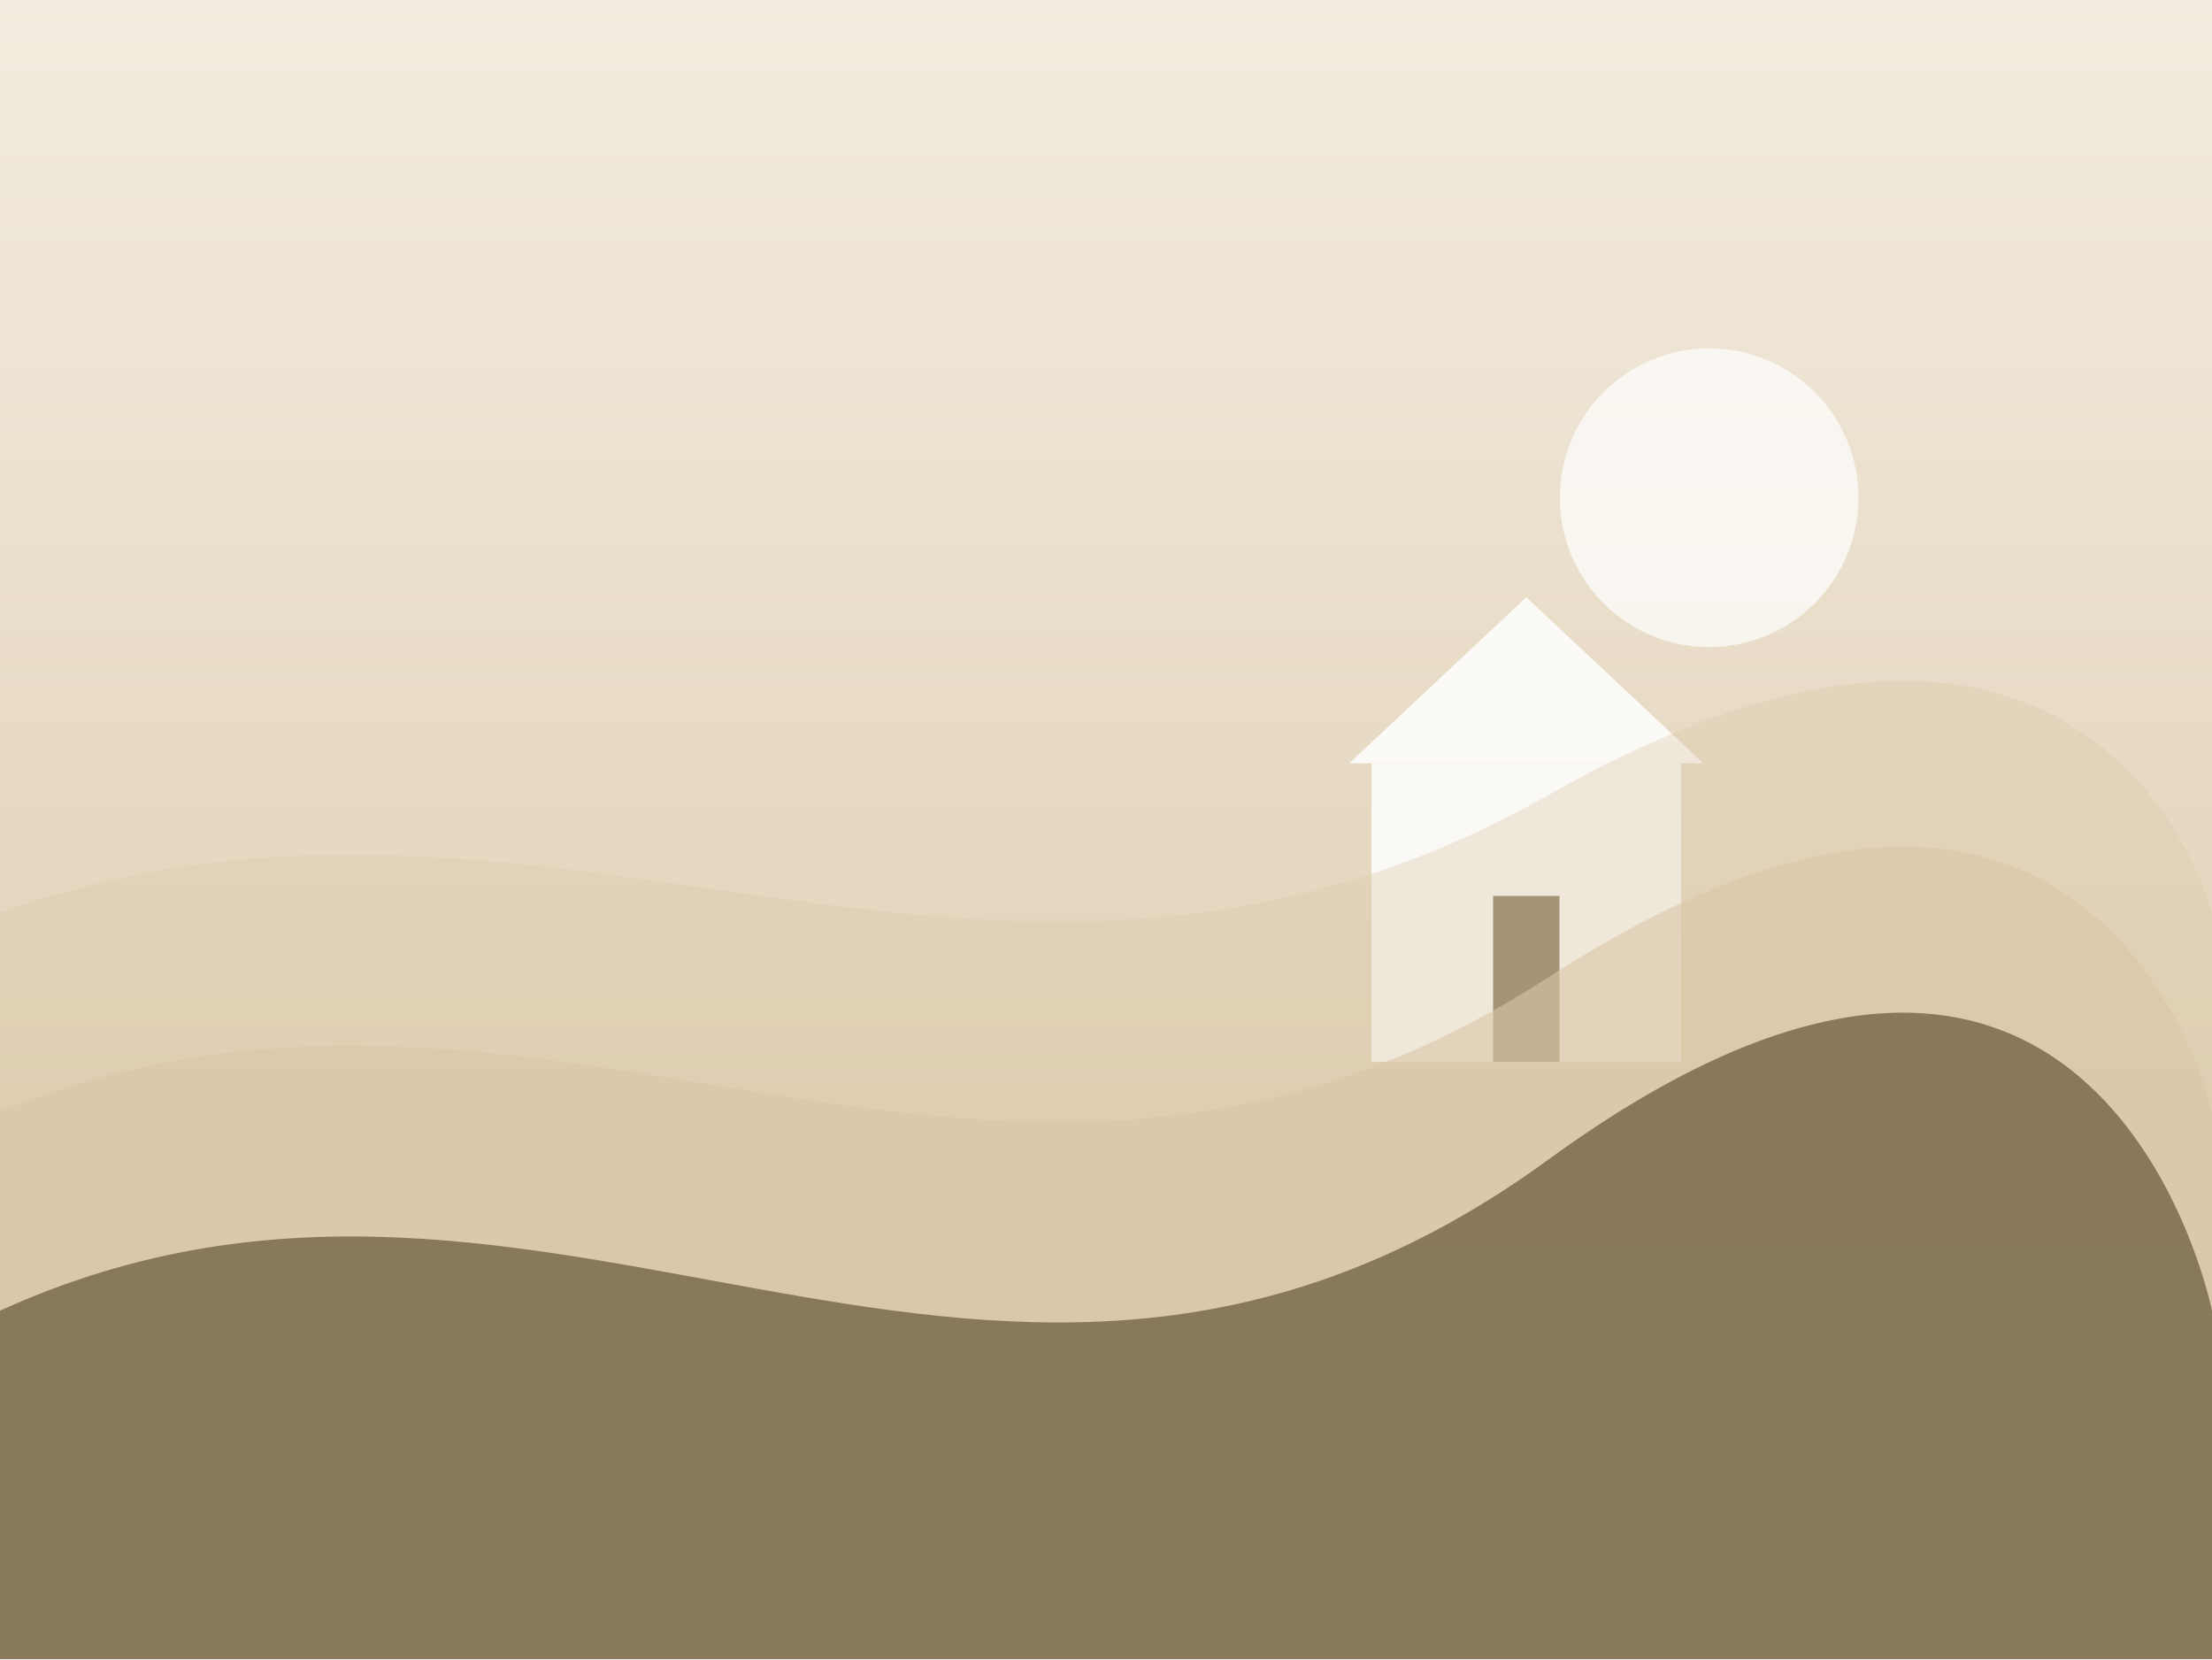
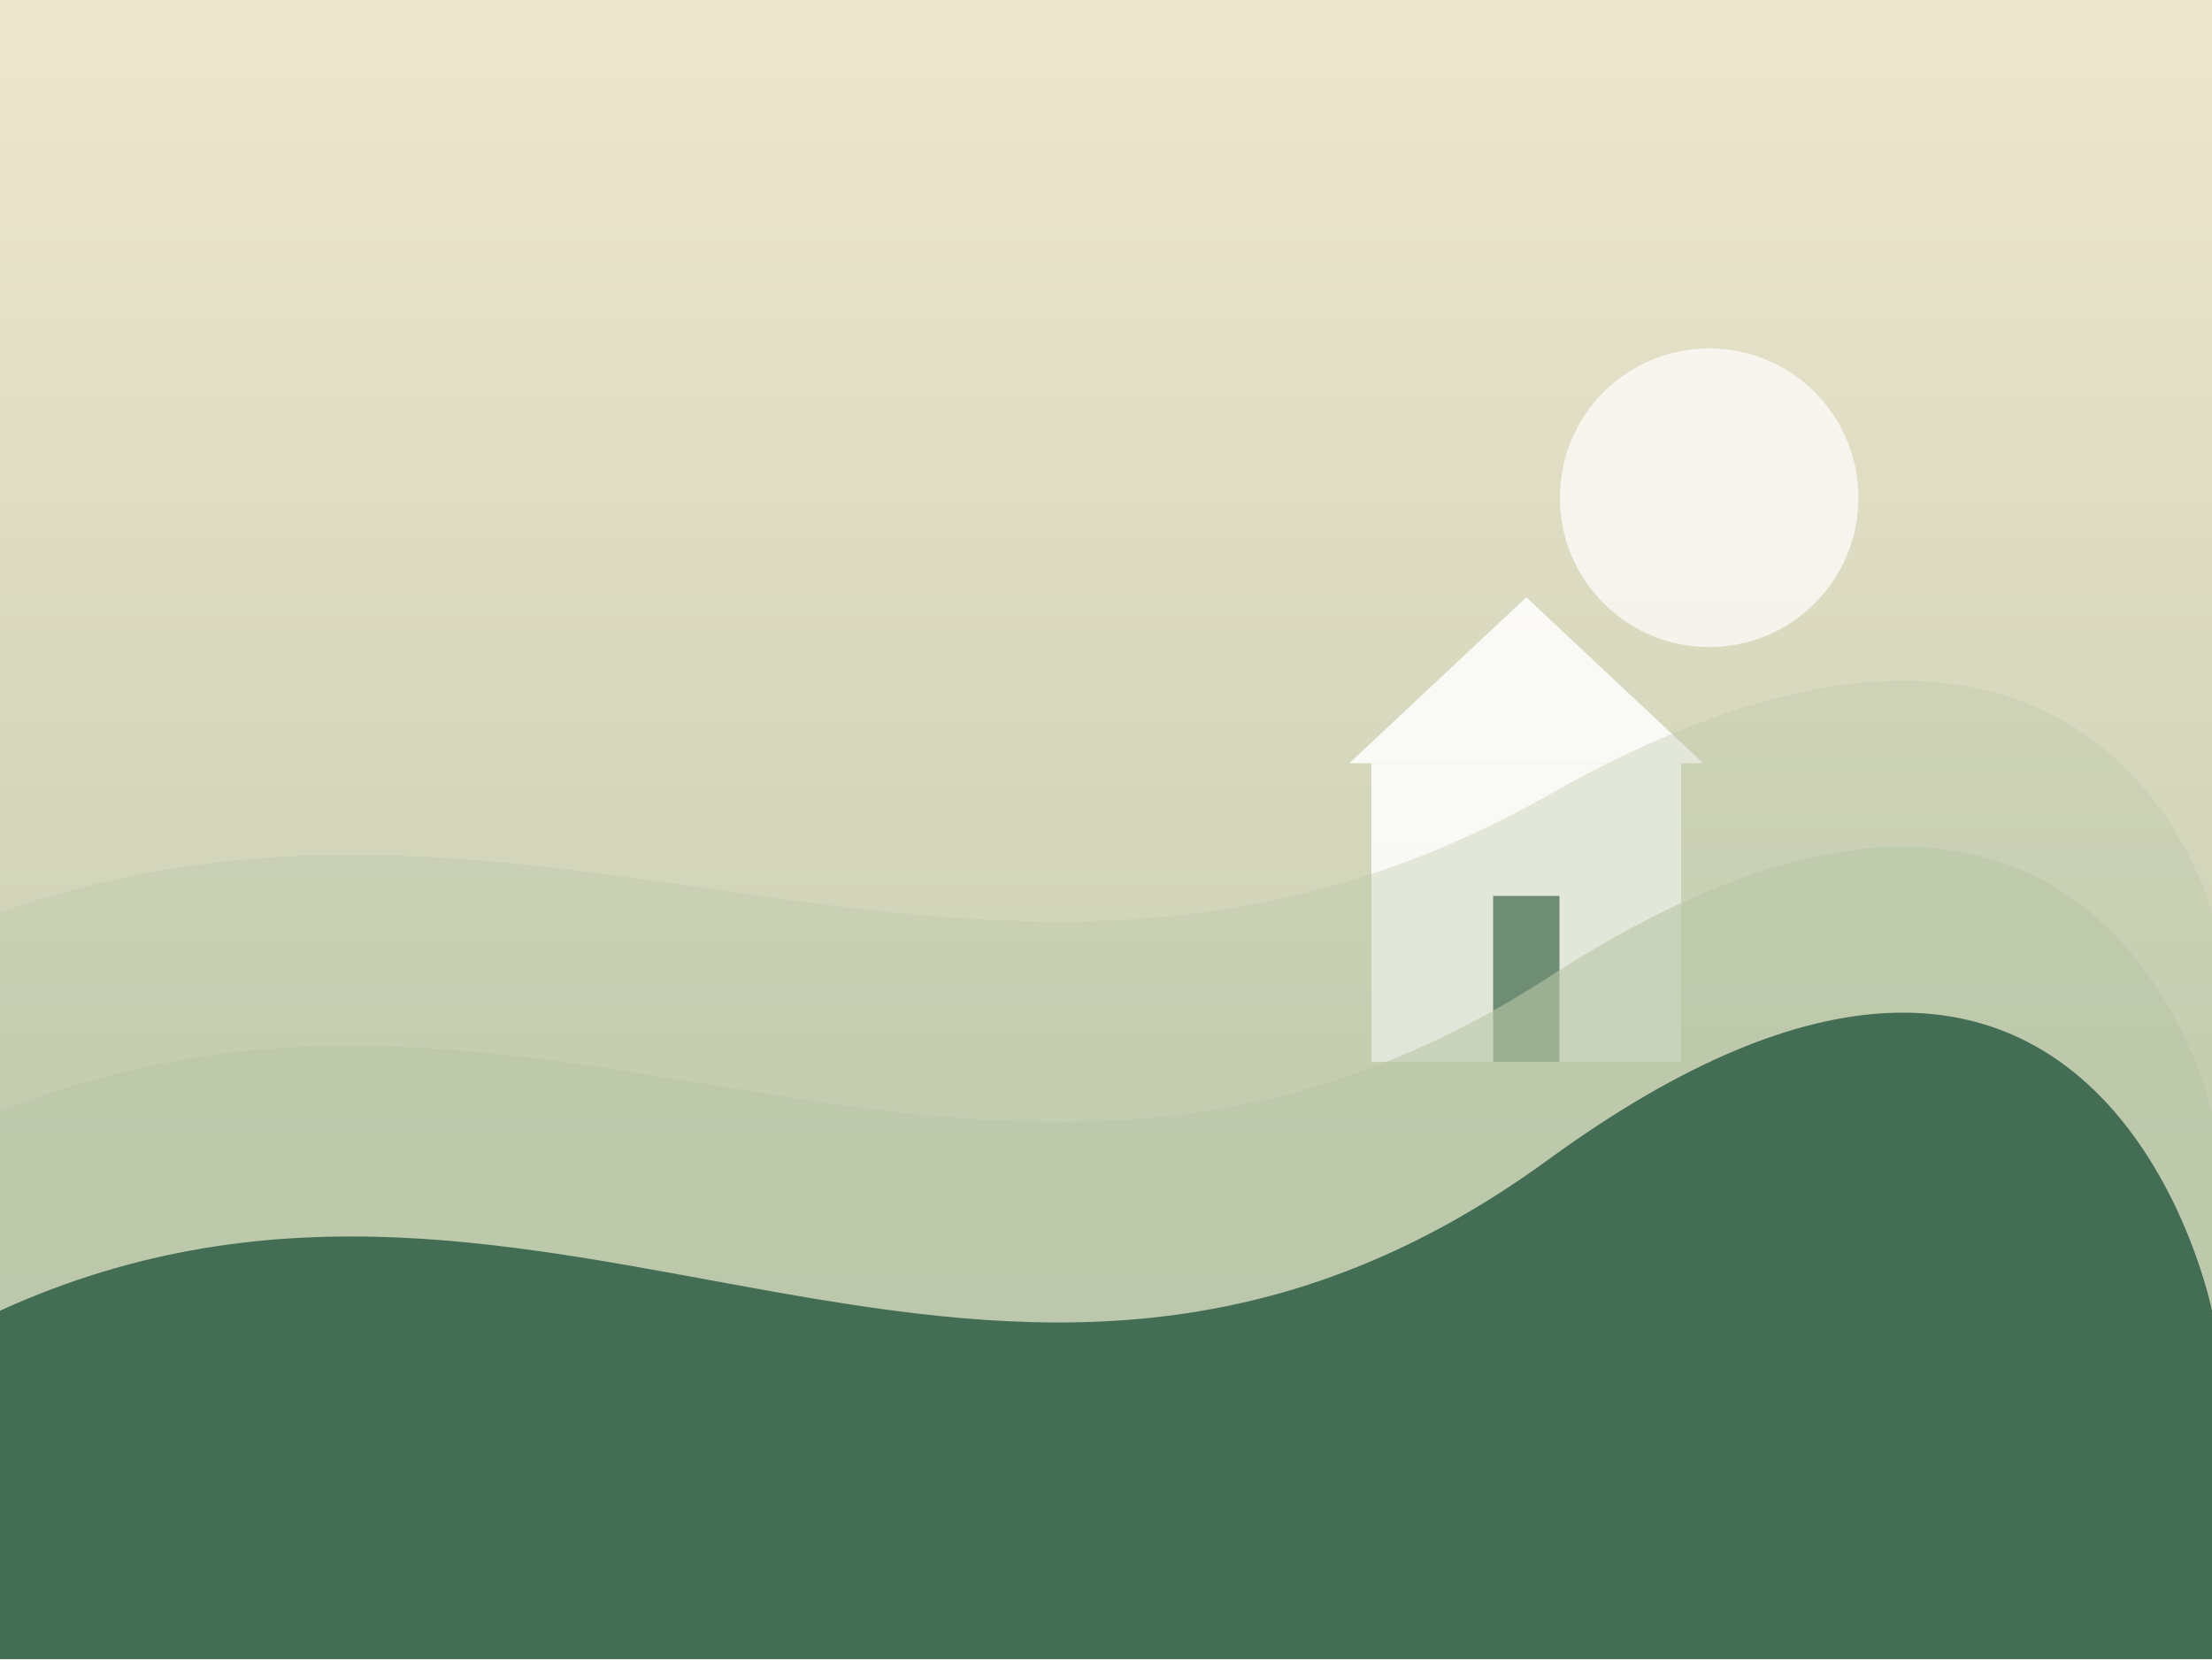
<svg xmlns="http://www.w3.org/2000/svg" viewBox="0 0 1200 900" width="1200" height="900">
  <defs>
    <linearGradient id="g" x1="0" y1="0" x2="0" y2="1">
-       <stop offset="0" stop-color="#f3ece0" />
-       <stop offset="1" stop-color="#d9c6a5" />
+       <stop offset="0" stop-color="#efe6cf" />
+       <stop offset="1" stop-color="#b9c7a8" />
    </linearGradient>
  </defs>
  <rect width="1200" height="900" fill="url(#g)" />
  <circle cx="927.21" cy="270" r="81" fill="#ffffff" opacity=".7" />
  <g transform="translate(744 414)" fill="#ffffff" opacity=".85">
    <rect width="168" height="162" />
    <path d="M-12 0 L 84 -90 L 180 0 Z" />
-     <rect x="66" y="72" width="36" height="90" fill="#7a6a4f" />
+     <rect x="66" y="72" width="36" height="90" fill="#2f5d46" />
  </g>
-   <path d="M0 495 C 300 388.785 540 601.215 840 431.271 S 1200 495 1200 495 V 900 H 0 Z" fill="#d9c6a5" opacity="0.35" />
-   <path d="M0 603 C 300 481.57 540 724.43 840 530.142 S 1200 603 1200 603 V 900 H 0 Z" fill="#d9c6a5" opacity="0.6" />
-   <path d="M0 711 C 300 574.355 540 847.645 840 629.013 S 1200 711 1200 711 V 900 H 0 Z" fill="#7a6a4f" opacity="0.85" />
+   <path d="M0 495 C 300 388.785 540 601.215 840 431.271 S 1200 495 1200 495 V 900 H 0 Z" fill="#b9c7a8" opacity="0.35" />
+   <path d="M0 603 C 300 481.57 540 724.43 840 530.142 S 1200 603 1200 603 V 900 H 0 Z" fill="#b9c7a8" opacity="0.6" />
+   <path d="M0 711 C 300 574.355 540 847.645 840 629.013 S 1200 711 1200 711 V 900 H 0 Z" fill="#2f5d46" opacity="0.85" />
</svg>
